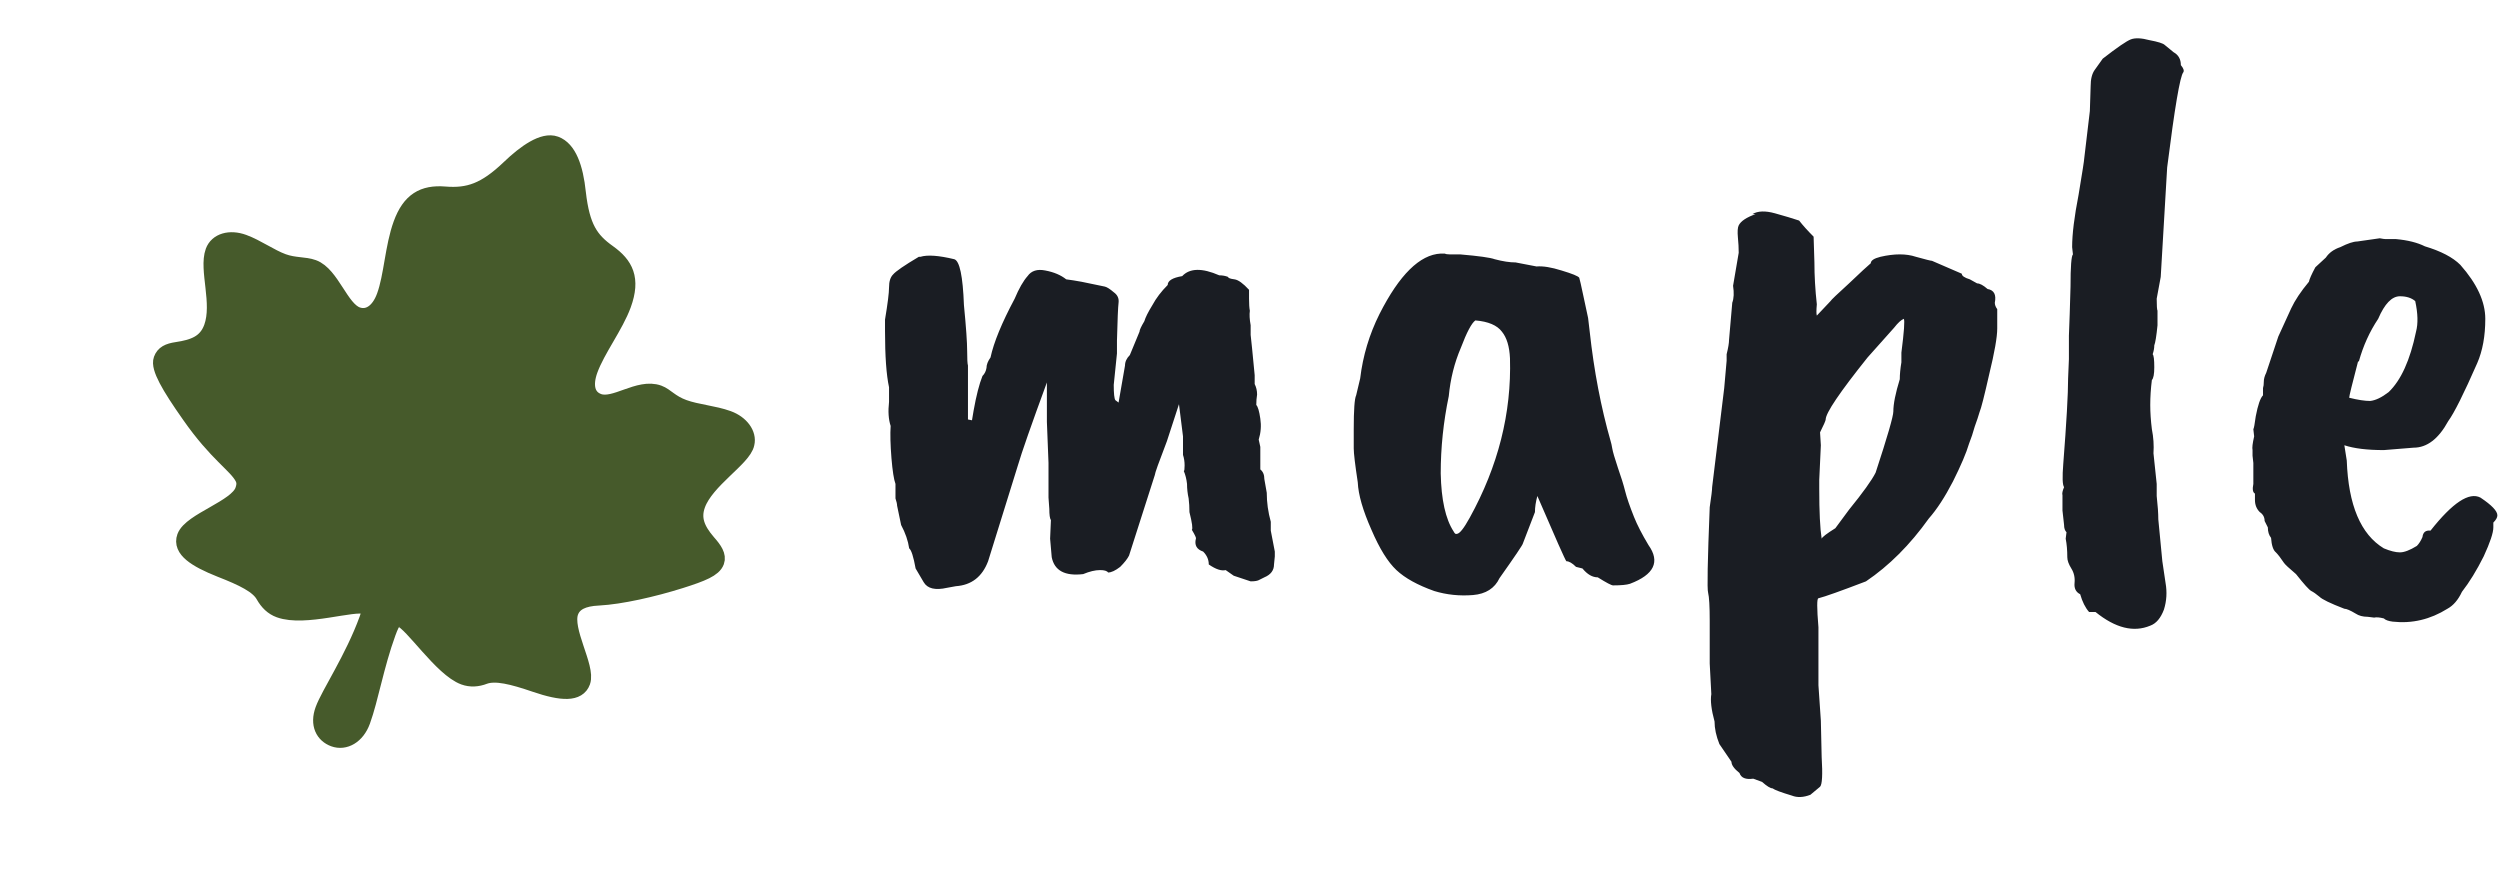
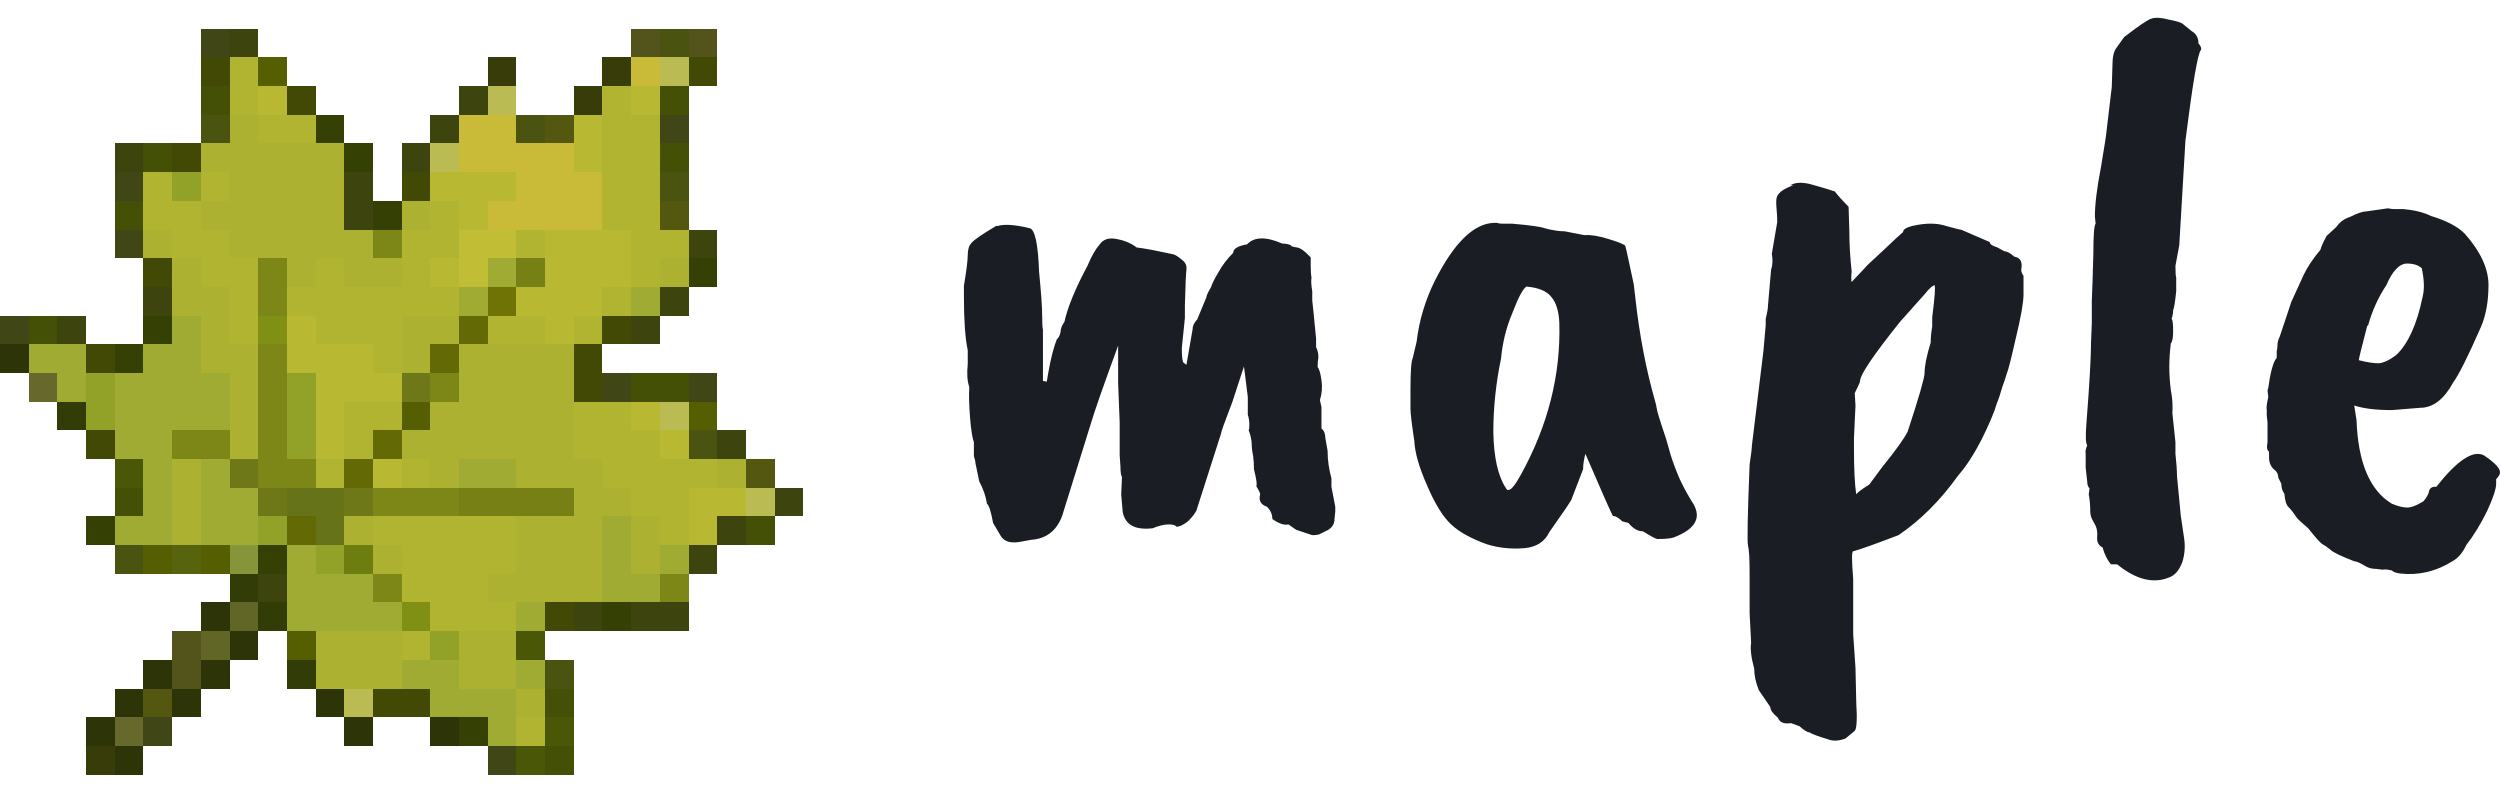
- <svg xmlns="http://www.w3.org/2000/svg" viewBox="0 0 220.53 78.00" width="221" height="78" role="img" aria-label="Maple">
-   <g transform="translate(7 7)">
-     <g transform="rotate(20 32 32)">
-       <path d="m56.97 32.46c-1.32-0.74-2.03-1.54-2.03-2.85 0-2.32 2.43-5.26 2.23-6.55-0.09-0.83-1.03-1.48-2.24-1.48-1.33 0-2.76 0.42-4.02 0.42-1.25 0-1.84-0.44-2.52-0.44-1.84 0-3.19 2.52-4.74 2.52-1.13 0-1.72-0.95-1.72-2.42 0-1.92 0.8-4.43 0.8-6.43 0-2.43-1.02-3.33-2.77-3.82-1.89-0.52-2.99-1.31-4.37-4.07-0.99-2.04-2.1-3.34-3.3-3.34-1.1 0-2.2 1.55-3.08 3.34-1.31 2.65-2.53 3.62-4.57 4.18-1.83 0.5-2.7 1.54-2.7 3.73 0 2.16 0.8 4.6 0.8 6.49 0 1.59-0.75 2.44-1.77 2.44-1.56 0-3.36-2.6-5.07-2.6-0.81 0-1.59 0.42-2.69 0.42-1.19 0-2.61-0.41-3.86-0.41-1.28 0-2.19 0.68-2.19 1.62 0 1.68 2.17 4.06 2.17 6.36 0 1.49-0.92 2.25-2.25 2.97-0.66 0.36-0.96 0.68-0.96 1.21 0 0.74 1.4 1.93 4 3.74 3.44 2.42 5.37 2.72 6.31 3.58 0.29 0.27 0.42 0.58 0.42 1.11 0 1.65-3.42 4.11-3.42 5.6 0 1.13 1.5 1.5 3.88 1.57 2.14 0.05 3.64 0.2 4.42 0.88 0.53 0.45 1.08 0.7 1.71 0.7 2.38 0 5.9-2.9 7.08-2.9 0.42 0 0.54 0.3 0.54 1.09 0 3.68-0.92 7.36-0.92 8.84 0 1.37 0.78 2.04 1.73 2.04 0.98 0 1.78-0.89 1.78-2.29 0-2.08-0.55-5.02-0.55-8.11 0-1.24 0.16-1.57 0.7-1.57 1.12 0 4.93 2.9 7.01 2.9 0.6 0 1.15-0.24 1.63-0.66 0.82-0.69 2.38-0.85 4.48-0.89 2.57-0.05 3.82-0.51 3.82-1.58 0-1.34-3.1-3.7-3.1-5.44 0-0.89 0.65-1.56 1.93-2.09 1.79-0.76 4.26-2.35 6.27-3.89 1.63-1.25 2.39-1.96 2.39-2.62 0-0.51-0.48-0.88-1.26-1.3z" fill="#465a2b" stroke="#465a2b" stroke-width="1.5" stroke-linejoin="round" />
-     </g>
+ <svg xmlns="http://www.w3.org/2000/svg" viewBox="0 0 87.145 28" width="261.435" height="84" shape-rendering="crispEdges" role="img" aria-label="Maple">
+   <g transform="translate(0 1)">
+     <path d="M0 11h1v1h-1zM7 20h1v1h-1zM8 21h1v1h-1zM5 22h1v1h-1zM7 22h1v1h-1zM4 23h1v1h-1zM6 23h1v1h-1zM11 23h1v1h-1zM3 24h1v1h-1zM12 24h1v1h-1zM15 24h1v1h-1zM4 25h1v1h-1z" fill="#2c3408" />
+     <path d="M2 13h1v1h-1zM8 19h1v1h-1zM9 20h1v1h-1zM10 22h1v1h-1z" fill="#313c07" />
+     <path d="M17 1h1v1h-1zM21 1h1v1h-1zM20 2h1v1h-1zM3 25h1v1h-1z" fill="#373c08" />
+     <path d="M11 3h1v1h-1zM12 4h1v1h-1zM13 6h1v1h-1zM24 8h1v1h-1zM5 10h1v1h-1zM4 11h1v1h-1zM3 17h1v1h-1zM9 18h1v1h-1zM21 20h1v1h-1zM16 24h1v1h-1z" fill="#354005" />
+     <path d="M8 0h1v1h-1zM16 2h1v1h-1zM15 3h1v1h-1zM4 4h1v1h-1zM14 4h1v1h-1zM12 5h1v2h-1zM24 7h1v1h-1zM5 9h1v1h-1zM23 9h1v1h-1zM2 10h1v1h-1zM22 10h1v1h-1zM25 14h1v1h-1zM27 16h1v1h-1zM25 17h1v1h-1zM24 18h1v1h-1zM9 19h1v1h-1zM20 20h1v1h-1zM22 20h2v1h-2z" fill="#3d440d" />
+     <path d="M7 0h1v1h-1zM23 3h1v1h-1zM4 5h1v1h-1zM4 7h1v1h-1zM0 10h1v1h-1zM21 12h1v1h-1zM24 12h1v1h-1zM5 24h1v1h-1zM17 25h1v1h-1z" fill="#404616" />
+     <path d="M7 1h1v1h-1zM24 1h1v1h-1zM10 2h1v1h-1zM6 4h1v1h-1zM14 5h1v1h-1zM5 8h1v1h-1zM21 10h1v1h-1zM3 11h1v1h-1zM20 11h1v2h-1zM3 14h1v1h-1zM19 20h1v1h-1zM13 23h2v1h-2z" fill="#414905" />
+     <path d="M7 2h1v1h-1zM23 2h1v1h-1zM5 4h1v1h-1zM23 4h1v1h-1zM4 6h1v1h-1zM1 10h1v1h-1zM22 12h2v1h-2zM4 16h1v1h-1zM26 17h1v1h-1zM19 23h1v1h-1zM19 25h1v1h-1z" fill="#435005" />
+     <path d="M23 0h1v1h-1zM7 3h1v1h-1zM18 3h1v1h-1zM23 5h1v1h-1zM24 14h1v1h-1zM4 18h1v1h-1zM19 22h1v1h-1z" fill="#4a530f" />
+     <path d="M4 15h1v1h-1zM18 21h1v1h-1zM19 24h1v1h-1zM18 25h1v1h-1z" fill="#4a5707" />
+     <path d="M22 0h1v1h-1zM24 0h1v1h-1zM6 21h1v2h-1z" fill="#52541b" />
+     <path d="M19 3h1v1h-1zM23 6h1v1h-1zM26 15h1v1h-1zM5 23h1v1h-1z" fill="#545710" />
+     <path d="M9 1h1v1h-1zM14 13h1v1h-1zM24 13h1v1h-1zM5 18h1v1h-1zM7 18h1v1h-1zM10 21h1v1h-1z" fill="#555f02" />
+     <path d="M6 18h1v1h-1z" fill="#57630d" />
+     <path d="M16 10h1v1h-1zM15 11h1v1h-1zM13 14h1v1h-1zM12 15h1v1h-1zM10 17h1v1h-1z" fill="#626905" />
+     <path d="M8 20h1v1h-1zM7 21h1v1h-1z" fill="#616626" />
+     <path d="M1 12h1v1h-1zM4 24h1v1h-1z" fill="#66692b" />
+     <path d="M10 16h2v1h-2zM11 17h1v1h-1z" fill="#667318" />
+     <path d="M17 9h1v1h-1z" fill="#6f7305" />
+     <path d="M14 12h1v1h-1zM8 15h1v1h-1zM9 16h1v1h-1zM12 16h1v1h-1z" fill="#6e7818" />
+     <path d="M12 18h1v1h-1z" fill="#6e7d10" />
+     <path d="M18 8h1v1h-1zM16 16h4v1h-4z" fill="#778015" />
+     <path d="M13 7h1v1h-1zM9 8h1v2h-1zM9 11h1v5h-1zM15 12h1v1h-1zM6 14h2v1h-2zM10 15h1v1h-1zM13 16h3v1h-3zM13 19h1v1h-1zM23 19h1v1h-1z" fill="#7d8718" />
+     <path d="M9 10h1v1h-1zM14 20h1v1h-1z" fill="#809014" />
+     <path d="M8 18h1v1h-1z" fill="#86943a" />
+     <path d="M6 5h1v1h-1zM3 12h1v2h-1zM10 12h1v3h-1zM9 17h1v1h-1zM11 18h1v1h-1zM15 21h1v1h-1z" fill="#92a127" />
+     <path d="M17 8h1v1h-1zM16 9h1v1h-1zM22 9h1v1h-1zM6 10h1v4h-1zM1 11h2v1h-2zM5 11h1v7h-1zM2 12h1v1h-1zM4 12h1v3h-1zM7 12h1v2h-1zM7 15h1v3h-1zM16 15h2v1h-2zM8 16h1v2h-1zM4 17h1v1h-1zM21 17h1v3h-1zM10 18h1v3h-1zM23 18h1v1h-1zM11 19h2v2h-2zM22 19h1v1h-1zM13 20h1v1h-1zM18 20h1v1h-1zM14 22h2v1h-2zM18 22h1v1h-1zM15 23h3v1h-3zM17 24h1v1h-1z" fill="#9fab33" />
+     <path d="M8 3h1v5h-1zM7 4h1v1h-1zM9 4h3v4h-3zM7 6h1v1h-1zM14 6h1v1h-1zM5 7h1v1h-1zM12 7h1v2h-1zM6 8h1v2h-1zM10 8h1v1h-1zM13 8h1v1h-1zM23 8h1v1h-1zM7 9h1v3h-1zM14 10h2v1h-2zM8 11h1v4h-1zM14 11h1v1h-1zM16 11h4v4h-4zM15 13h1v3h-1zM14 14h1v1h-1zM6 15h1v3h-1zM18 15h3v1h-3zM25 15h1v1h-1zM20 16h2v1h-2zM12 17h1v1h-1zM18 17h3v3h-3zM22 17h1v2h-1zM13 18h1v1h-1zM17 19h1v1h-1zM11 21h3v2h-3zM16 21h2v2h-2zM18 23h1v1h-1z" fill="#acb131" />
+     <path d="M8 1h1v2h-1zM21 2h1v5h-1zM9 3h2v1h-2zM22 3h1v6h-1zM5 5h1v2h-1zM7 5h1v1h-1zM6 6h1v2h-1zM15 6h1v2h-1zM7 7h1v2h-1zM14 7h1v3h-1zM18 7h1v1h-1zM23 7h1v1h-1zM8 8h1v3h-1zM11 8h1v3h-1zM10 9h1v1h-1zM12 9h2v2h-2zM15 9h1v1h-1zM21 9h1v1h-1zM17 10h2v1h-2zM20 10h1v1h-1zM13 11h1v1h-1zM12 13h2v1h-2zM20 13h2v2h-2zM12 14h1v1h-1zM22 14h1v3h-1zM11 15h1v1h-1zM14 15h1v1h-1zM21 15h1v1h-1zM23 15h2v1h-2zM23 16h1v2h-1zM13 17h5v1h-5zM14 18h4v1h-4zM14 19h3v1h-3zM15 20h3v1h-3zM14 21h1v1h-1zM18 24h1v1h-1z" fill="#b1b431" />
+     <path d="M9 2h1v1h-1zM22 2h1v1h-1zM20 3h1v2h-1zM15 5h3v1h-3zM16 6h1v1h-1zM19 7h3v2h-3zM15 8h1v1h-1zM18 9h3v1h-3zM10 10h1v2h-1zM19 10h1v1h-1zM11 11h2v2h-2zM13 12h1v1h-1zM11 13h1v2h-1zM22 13h1v1h-1zM23 14h1v1h-1zM13 15h1v1h-1zM24 16h2v1h-2zM24 17h1v1h-1z" fill="#b9b833" />
+     <path d="M23 1h1v1h-1zM17 2h1v1h-1zM15 4h1v1h-1zM23 13h1v1h-1zM26 16h1v1h-1zM12 23h1v1h-1z" fill="#babb52" />
+     <path d="M22 1h1v1h-1zM16 3h2v2h-2zM18 4h2v3h-2zM20 5h1v2h-1zM17 6h1v1h-1z" fill="#c9bb37" />
+     <path d="M16 7h2v1h-2zM16 8h1v1h-1z" fill="#c1be36" />
  </g>
-   <g transform="translate(78.00 3.407) scale(0.711951)">
+   <svg x="33.6" y="0.628" width="53.545" height="25.2" viewBox="0 0 200.2 94.22" overflow="visible" shape-rendering="auto">
    <path d="m4.2,27.1h0.2q1.3-0.4,4.2,0.3,1,0.3,1.2,5.7,0.4,4.1,0.4,5.7,0,1.5,0.1,1.8v6.7l0.5,0.1q0-0.1,0.2-1.2,0.5-2.8,1.1-4.3,0.4-0.4,0.5-1,0-0.6,0.5-1.3,0.6-2.8,3-7.3,0.8-1.9,1.6-2.8,0.7-1,2.2-0.7,1.6,0.3,2.6,1.1,0.8,0.1,1.9,0.3l2.9,0.6q0.4,0.1,1.1,0.7,0.7,0.5,0.6,1.3-0.1,0.8-0.2,4.7v1.6l-0.4,3.9q0,1.6,0.2,1.9l0.4,0.3,0.8-4.6q0-0.7,0.6-1.3l1.2-2.9q0-0.3,0.6-1.3,0.2-0.7,1-2,0.7-1.3,1.9-2.5,0-0.8,1.8-1.1,1.4-1.5,4.6-0.1,0.6,0,1.1,0.2,0,0.2,0.8,0.3,0.7,0.1,1.8,1.3v1.1q0,1,0.1,1.5-0.1,0.7,0.1,1.8v1.2q0.1,0.8,0.5,5v1.1q0.3,0.6,0.3,1.3-0.1,0.6-0.1,1.3,0.3,0.3,0.5,1.7,0.2,1.3-0.2,2.6l0.2,0.9v2.8q0.5,0.4,0.5,1.2l0.3,1.7q0,1.8,0.5,3.6v1.1l0.5,2.6v0.6l-0.1,1q0,1.1-1.2,1.6-0.2,0.1-0.6,0.3-0.3,0.2-1.1,0.2l-2.1-0.7-1-0.7q-0.8,0.2-2.1-0.7,0-0.9-0.7-1.6-1.2-0.4-0.9-1.6,0.1-0.1-0.5-1.1,0.2-0.2-0.3-2.2,0-0.9-0.1-1.7-0.2-0.9-0.2-1.8-0.1-0.9-0.4-1.6,0.1,0,0.1-0.7,0-0.7-0.2-1.3v-2.3l-0.5-4-1.5,4.6q-1.5,3.9-1.5,4.2l-3.2,10q-0.3,0.6-1.1,1.4-0.9,0.7-1.5,0.7-0.2-0.3-1-0.3-0.9,0-2.1,0.5-3.4,0.4-3.9-2.1l-0.2-2.3,0.1-2.3q-0.2-0.3-0.2-1.4l-0.1-1.4v-4.3l-0.2-5.1v-4.9q-2.9,7.9-3.6,10.3l-3.7,11.9q-1.1,2.9-4,3.1l-1.1,0.2q-2.2,0.5-2.9-0.7l-1-1.7q-0.4-2.2-0.8-2.5-0.2-1.4-1-2.9l-0.5-2.4q0-0.3-0.2-0.9v-1.8q-0.3-0.8-0.5-3.2-0.2-2.5-0.1-4-0.4-1.2-0.2-3v-1.8q-0.5-2.3-0.5-7v-1.4q0.5-3,0.5-4,0-1.1,0.5-1.6,0.5-0.6,3.2-2.2zm73.4,12.6q-0.1-2.2-1-3.3-0.9-1.2-3.3-1.4-0.7,0.5-1.8,3.4-1.2,2.8-1.5,6-1,4.8-1,9.6,0.1,4.9,1.6,7.2,0.2,0.4,0.4,0.3,0.5,0,1.6-2,5.3-9.6,5-19.8zm3.1,19.1l-1.5,3.9q0,0.2-2.9,4.3-0.9,1.9-3.3,2.1-2.5,0.2-4.8-0.5-3.1-1.1-4.7-2.6-1.6-1.5-3.1-5-1.6-3.6-1.7-5.9-0.5-3.3-0.5-4.2v-2.4q0-3.6,0.3-4.2,0.1-0.4,0.5-2.1,0.5-4.2,2.4-8,3.7-7.3,7.6-7.5h0.5q0.2,0.1,0.6,0.1h1.3q3.5,0.3,4.3,0.6,1.5,0.4,2.6,0.4l2.6,0.5q1.2-0.1,3.1,0.5,2,0.6,2.2,0.9,0.1,0.3,0.5,2.2,0.4,1.9,0.6,2.8,0.1,0.8,0.2,1.7,0.8,7.3,2.6,13.6,0.1,0.3,0.2,0.9,0.1,0.6,0.7,2.4,0.6,1.7,0.9,2.9,0.3,1.2,1.1,3.2,0.6,1.5,1.8,3.5,2.2,3.1-2.3,4.8-0.6,0.2-2.1,0.2-0.3,0-1.9-1-1,0-1.9-1.1l-0.8-0.2q-0.7-0.7-1.2-0.7-0.2-0.2-3.6-8.1-0.3,1.1-0.3,2zm45.5-18.6v-1.2q0.5-3.9,0.3-4.2-0.5,0.2-1.2,1.1l-3.3,3.7q-5.2,6.5-5.2,7.7,0,0.2-0.7,1.6l0.1,1.6-0.2,4.3v1.1q0,4.3,0.3,6.2,0.1-0.3,1.7-1.3l1.7-2.3q2.6-3.2,3.3-4.6,2.2-6.7,2.2-7.6,0-1.4,0.8-4,0-0.9,0.2-2.1zm-21.4-2.8l0.4-4.6q0.3-0.8,0.1-2.1l0.7-4.1q0-0.9-0.1-1.9-0.1-1.1,0.1-1.5,0.4-0.8,2.1-1.4h-0.4q1-0.6,2.8-0.1,1.8,0.5,3,0.9,0.7,0.9,1.8,2l0.1,3.2q0,2.5,0.3,5.2-0.1,1.1,0,1.4l1.7-1.8q0.1-0.2,2.3-2.2,2.1-2,2.7-2.5,0-0.5,1.2-0.8,2.6-0.6,4.4,0,1.8,0.5,2,0.5l3.7,1.6q0,0.4,1,0.7l0.9,0.5q0.5,0,1.3,0.7,1.2,0.2,0.9,1.7,0,0.4,0.3,0.8v2.4q0,1.6-1,5.7-0.9,4-1.2,4.7-0.2,0.7-0.6,1.8-0.3,1.1-0.7,2.1-0.5,1.7-2,4.7-1.5,2.9-3,4.6-3.5,4.9-7.8,7.8-4.7,1.8-5.9,2.1-0.3,0,0,3.6v7.2l0.3,4.4,0.1,4.5q0.2,3.3-0.2,3.7l-1.2,1q-1.3,0.5-2.3,0.1-2-0.6-2.4-0.9-0.4,0-1.3-0.8l-1.1-0.4q-1.4,0.2-1.7-0.7-1-0.8-1-1.4l-1.5-2.2q-0.6-1.5-0.6-2.8-0.6-2.2-0.4-3.4l-0.2-3.8v-5.3q0-2.7-0.2-3.5-0.2-0.6,0.2-10.6,0.3-2,0.3-2.5l1.5-12.3,0.3-3.4v-0.8q0.3-1.2,0.3-1.8zm44.1-22.5l0.7-5.9,0.1-3.1q0-1.3,0.5-2l1-1.4q2.7-2.1,3.5-2.4,0.8-0.3,2.3,0.1,1.6,0.3,1.9,0.6l1.1,0.9q0.9,0.5,0.9,1.6,0.5,0.6,0.3,0.9-0.6,0.7-2,11.8l-0.8,13.6-0.5,2.7q0,1.3,0.1,1.5v1.8q-0.2,2-0.4,2.5,0,0.5-0.2,1.1,0.2,0.2,0.2,1.6,0,1.3-0.3,1.6-0.2,1.6-0.2,3.1,0,1.4,0.2,3,0.3,1.5,0.2,3l0.4,3.8v1.5q0.2,1.8,0.2,2.9l0.5,5.2,0.4,2.7q0.3,1.7-0.2,3.3-0.6,1.6-1.7,2-3.1,1.3-6.8-1.7h-0.8q-0.7-0.8-1.1-2.2-0.8-0.4-0.7-1.4,0.1-1-0.4-1.8-0.5-0.8-0.5-1.4,0-1.3-0.2-2.3l0.1-0.8q-0.3-0.3-0.3-0.9l-0.2-1.8v-0.8q0-0.8,0-1.1-0.1-0.3,0.2-1-0.3-0.4-0.1-2.9,0.6-7.7,0.6-10.6l0.1-2.4v-2.9q0.1-2.4,0.2-6.1,0-3.7,0.3-4l-0.1-0.9q0-2.4,0.8-6.5,0.7-4.2,0.7-4.5zm41.2,21.5q0.4-1.5-0.1-3.8-0.7-0.6-1.9-0.6-1.5,0-2.7,2.8-1.6,2.4-2.4,5.3h-0.1q-1.1,4.2-1.1,4.5,1.6,0.4,2.6,0.4,1-0.1,2.3-1.1,2.3-2.2,3.4-7.5zm-0.3,14.4l-3.7,0.3q-3.1,0-4.9-0.6l0.3,1.9q0.3,8.3,4.6,10.9,1.2,0.5,2,0.5,0.8,0,2.1-0.8,0.4-0.4,0.7-1.1,0.1-0.9,1-0.8,4.1-5.2,6.2-4.1,2.1,1.4,2.1,2.2,0,0.4-0.5,0.9v0.6q0,1-1.2,3.6-1.3,2.6-2.7,4.4-0.7,1.5-1.8,2.1-3.2,2-6.8,1.6-0.8-0.1-1.1-0.4-0.8-0.2-1.2-0.1l-0.8-0.1q-0.9,0-1.5-0.4-1-0.6-1.4-0.6-2.6-1-3.1-1.5-0.6-0.5-1-0.7-0.4-0.2-1.9-2.1-1.3-1.1-1.5-1.4-0.6-0.9-1-1.3-0.5-0.4-0.6-1.8-0.4-0.5-0.4-1.3l-0.4-0.8q0-0.7-0.6-1.1-0.6-0.6-0.6-1.5v-0.8q-0.4-0.2-0.2-1.2v-2.6l-0.1-0.9v-0.7q-0.1-0.4,0.2-1.7l-0.1-0.9q0.1-0.1,0.3-1.6,0.4-2.1,0.9-2.6v-0.9q0.1-0.3,0.1-0.8,0-0.5,0.3-1.1,0.2-0.6,1.5-4.5l1.6-3.5q0.7-1.5,2.2-3.3,0.1-0.5,0.8-1.8l1.3-1.2q0.6-0.9,1.8-1.3,1.4-0.7,2.1-0.7l2.8-0.4q0.5,0.1,0.7,0.1h1.3q2.2,0.2,3.6,0.9,3,0.9,4.4,2.3,3.1,3.5,3.1,6.7,0,3.2-1,5.5-2.5,5.7-3.6,7.2-1.8,3.3-4.3,3.3z" fill="#1a1d23" />
-   </g>
+   </svg>
</svg>
